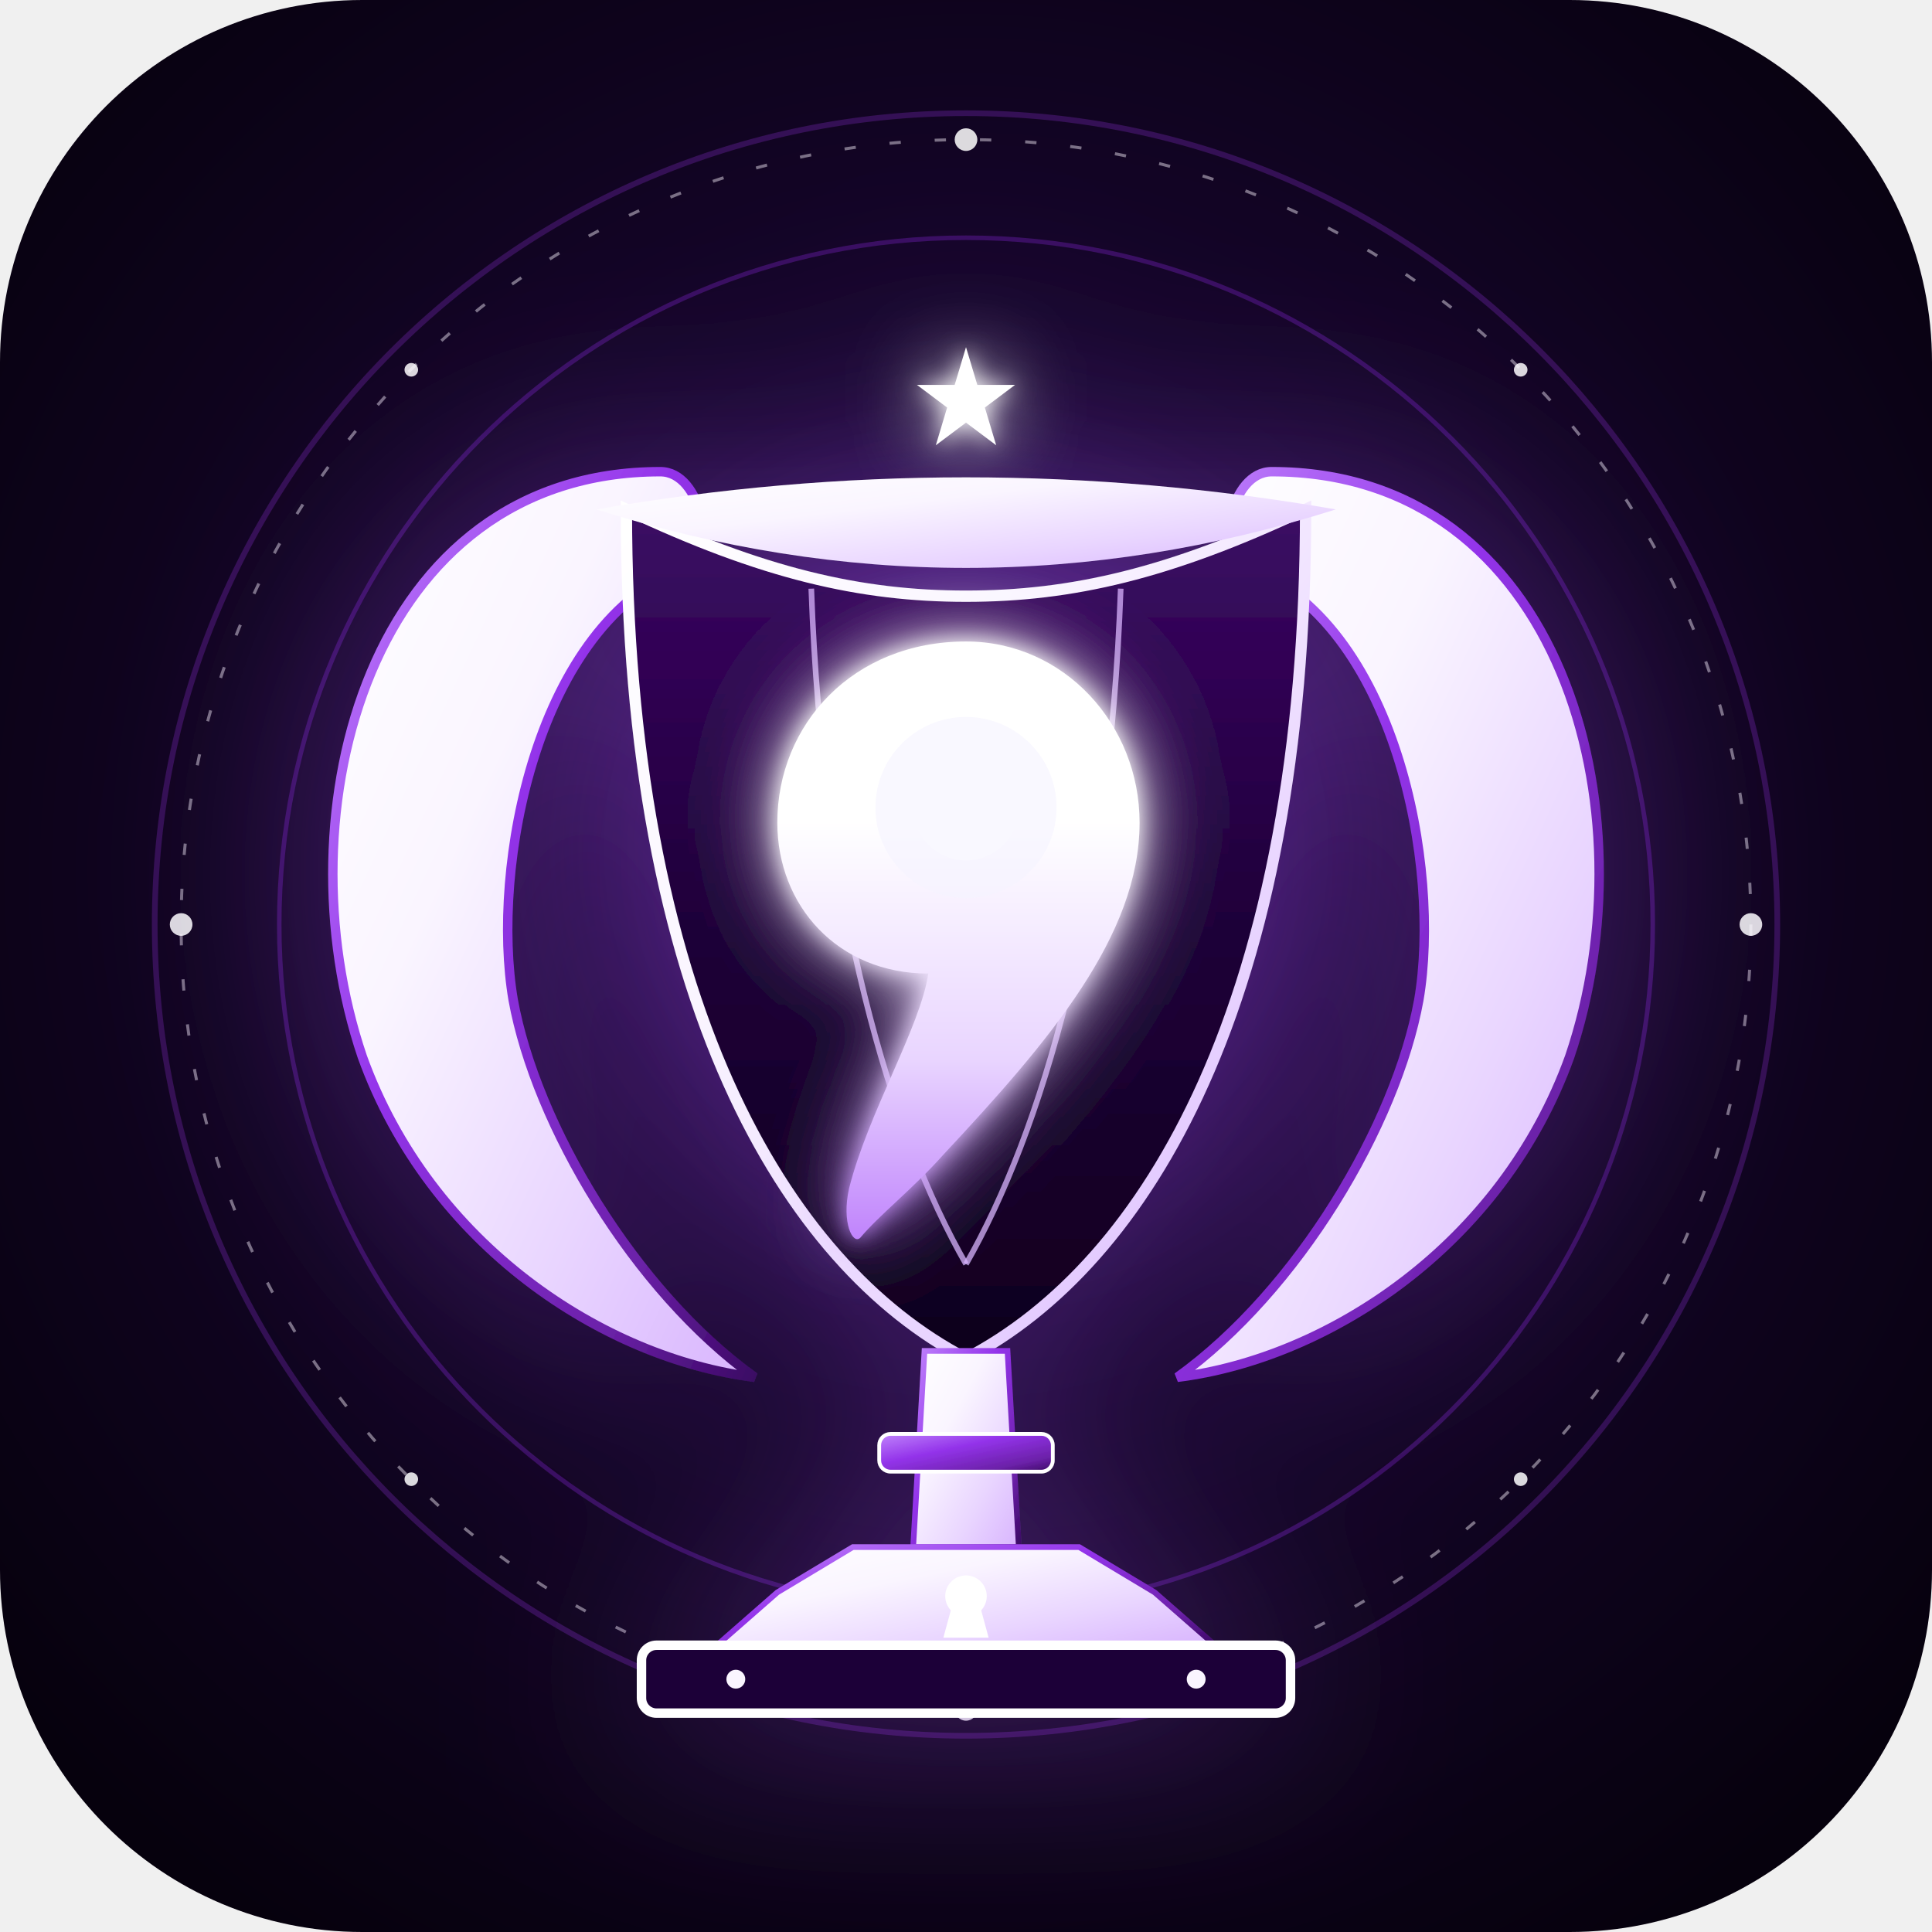
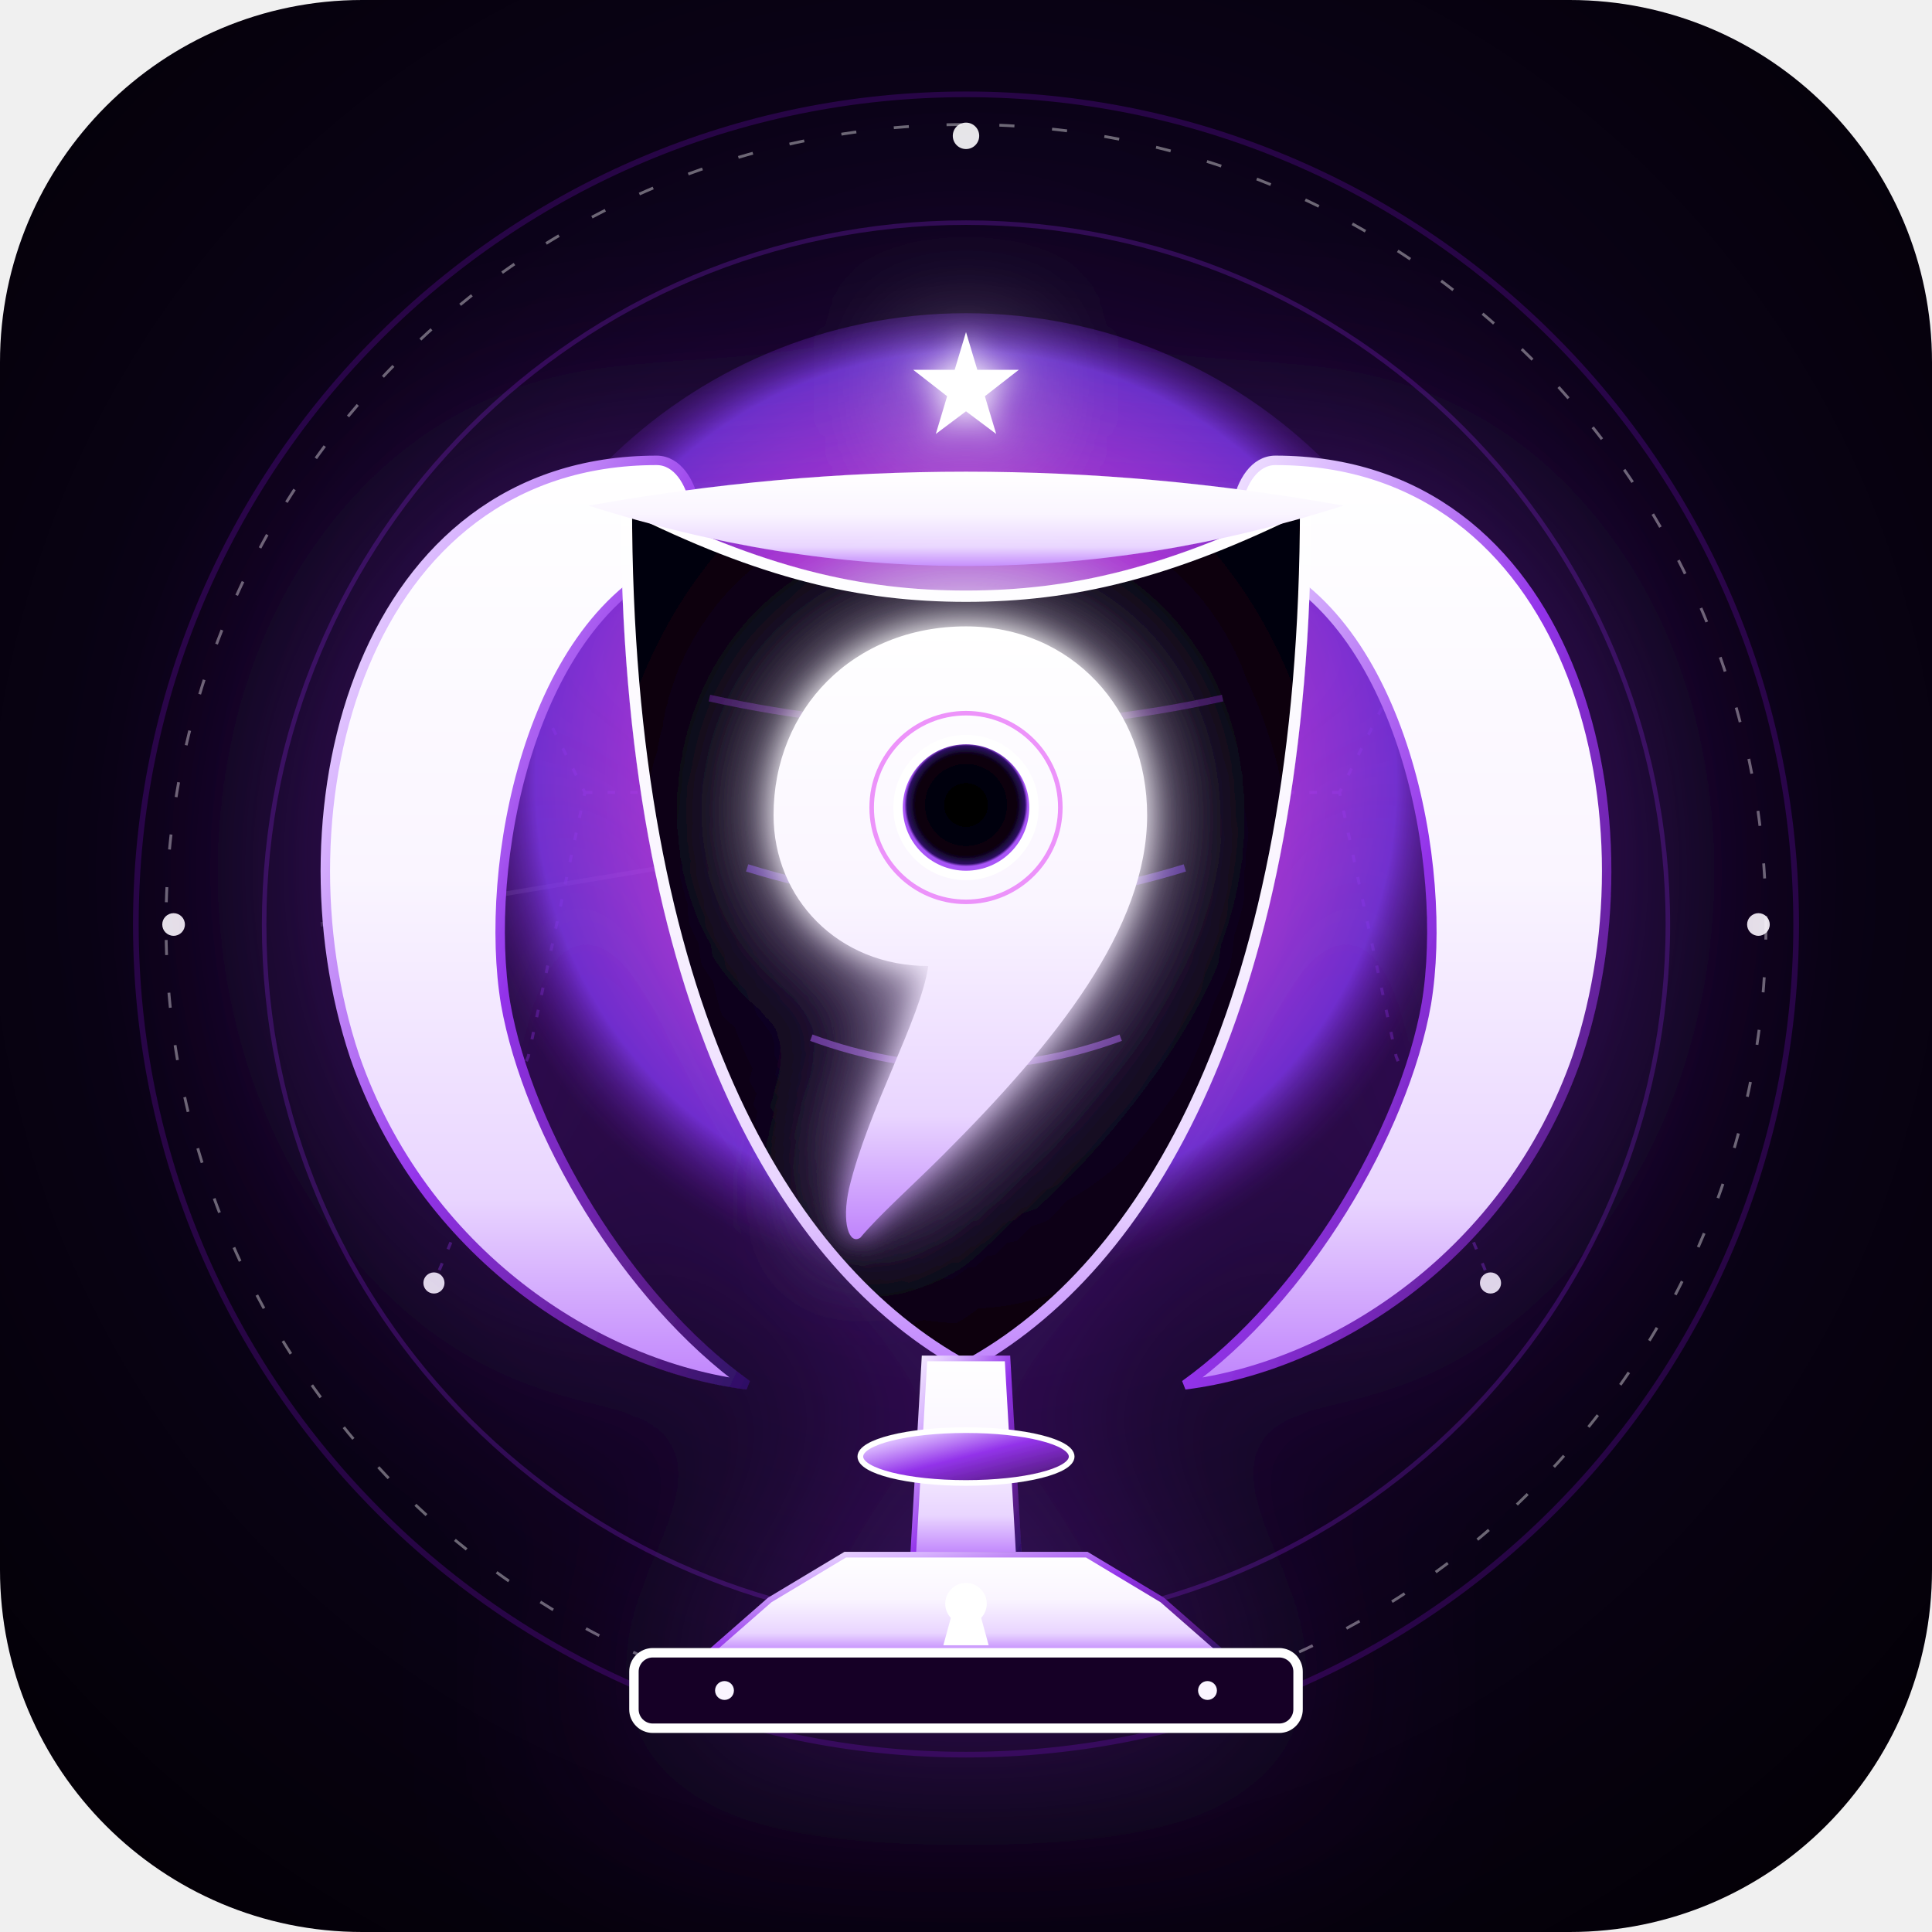
<svg xmlns="http://www.w3.org/2000/svg" viewBox="0 0 512 512" width="100%" height="100%">
  <defs>
-     <radialGradient id="purpleVelvetBg" cx="50%" cy="45%" r="65%">
-       <stop offset="0%" stop-color="#280C4D" />
-       <stop offset="45%" stop-color="#15052A" />
-       <stop offset="75%" stop-color="#0D031A" />
-       <stop offset="100%" stop-color="#06010D" />
+     <radialGradient id="cosmicVoidBg" cx="50%" cy="45%" r="68%">
+       <stop offset="0%" stop-color="#220A45" />
+       <stop offset="30%" stop-color="#140428" />
+       <stop offset="65%" stop-color="#090214" />
+       <stop offset="100%" stop-color="#030006" />
    </radialGradient>
-     <linearGradient id="alabasterWhite" x1="0%" y1="0%" x2="100%" y2="100%">
+     <linearGradient id="jovianPurple" x1="0%" y1="0%" x2="100%" y2="100%">
+       <stop offset="0%" stop-color="#FAF5FF" />
+       <stop offset="20%" stop-color="#D8B4FE" />
+       <stop offset="50%" stop-color="#9333EA" />
+       <stop offset="85%" stop-color="#581C87" />
+       <stop offset="100%" stop-color="#2E1065" />
+     </linearGradient>
+     <linearGradient id="celestialStarlight" x1="0%" y1="0%" x2="0%" y2="100%">
      <stop offset="0%" stop-color="#FFFFFF" />
-       <stop offset="35%" stop-color="#FAF5FF" />
-       <stop offset="70%" stop-color="#E9D5FF" />
-       <stop offset="100%" stop-color="#D8B4FE" />
+       <stop offset="45%" stop-color="#FAF5FF" />
+       <stop offset="80%" stop-color="#E9D5FF" />
+       <stop offset="100%" stop-color="#C084FC" />
    </linearGradient>
-     <linearGradient id="tyrianPurple" x1="0%" y1="0%" x2="100%" y2="100%">
-       <stop offset="0%" stop-color="#C084FC" />
-       <stop offset="40%" stop-color="#9333EA" />
-       <stop offset="80%" stop-color="#6B21A8" />
-       <stop offset="100%" stop-color="#3B0764" />
-     </linearGradient>
-     <linearGradient id="deepVioletCore" x1="0%" y1="0%" x2="0%" y2="100%">
-       <stop offset="0%" stop-color="#3B0764" />
-       <stop offset="50%" stop-color="#1E0538" />
-       <stop offset="100%" stop-color="#0F021D" />
-     </linearGradient>
-     <linearGradient id="starlightCore" x1="0%" y1="100%" x2="0%" y2="0%">
-       <stop offset="0%" stop-color="#C084FC" />
-       <stop offset="30%" stop-color="#E9D5FF" />
-       <stop offset="70%" stop-color="#FFFFFF" />
-       <stop offset="100%" stop-color="#FFFFFF" />
-     </linearGradient>
-     <radialGradient id="sacredHalo" cx="50%" cy="50%" r="50%">
-       <stop offset="0%" stop-color="#C084FC" stop-opacity="0.5" />
-       <stop offset="50%" stop-color="#9333EA" stop-opacity="0.2" />
-       <stop offset="100%" stop-color="#581C87" stop-opacity="0" />
+     <radialGradient id="sgrAAccretion" cx="50%" cy="46%" r="50%">
+       <stop offset="0%" stop-color="#FFFFFF" />
+       <stop offset="25%" stop-color="#FDF4FF" />
+       <stop offset="55%" stop-color="#D946EF" />
+       <stop offset="85%" stop-color="#7C3AED" />
+       <stop offset="100%" stop-color="#3B0764" stop-opacity="0" />
    </radialGradient>
-     <filter id="whiteBloom" x="-30%" y="-30%" width="160%" height="160%">
-       <feGaussianBlur in="SourceGraphic" stdDeviation="10" result="glow1" />
-       <feGaussianBlur in="SourceGraphic" stdDeviation="3" result="glow2" />
+     <radialGradient id="eventHorizon" cx="50%" cy="48%" r="48%">
+       <stop offset="0%" stop-color="#000000" />
+       <stop offset="82%" stop-color="#08020F" />
+       <stop offset="96%" stop-color="#2E1065" />
+       <stop offset="100%" stop-color="#A855F7" />
+     </radialGradient>
+     <filter id="cosmicBloom" x="-35%" y="-35%" width="170%" height="170%">
+       <feGaussianBlur in="SourceGraphic" stdDeviation="14" result="glow1" />
+       <feGaussianBlur in="SourceGraphic" stdDeviation="4" result="glow2" />
      <feMerge>
        <feMergeNode in="glow1" />
        <feMergeNode in="glow2" />
        <feMergeNode in="SourceGraphic" />
      </feMerge>
    </filter>
-     <filter id="sacredShadow" x="-20%" y="-20%" width="140%" height="140%">
-       <feDropShadow dx="0" dy="14" stdDeviation="22" flood-color="#000000" flood-opacity="0.85" />
-       <feDropShadow dx="0" dy="0" stdDeviation="28" flood-color="#A855F7" flood-opacity="0.35" />
+     <filter id="gravitationalLensing" x="-25%" y="-25%" width="150%" height="150%">
+       <feDropShadow dx="0" dy="18" stdDeviation="24" flood-color="#000000" flood-opacity="0.95" />
+       <feDropShadow dx="0" dy="0" stdDeviation="32" flood-color="#9333EA" flood-opacity="0.4" />
    </filter>
  </defs>
-   <rect width="512" height="512" rx="96" fill="url(#purpleVelvetBg)" />
-   <circle cx="256" cy="245" r="215" fill="none" stroke="#581C87" stroke-width="1.5" opacity="0.5" />
-   <circle cx="256" cy="245" r="208" fill="none" stroke="#FAF5FF" stroke-width="0.8" stroke-dasharray="3 9" opacity="0.45" />
-   <circle cx="256" cy="245" r="182" fill="none" stroke="#7E22CE" stroke-width="1.2" opacity="0.35" />
-   <g fill="#FFFFFF" opacity="0.85">
-     <circle cx="256" cy="37" r="3" />
-     <circle cx="256" cy="453" r="3" />
-     <circle cx="48" cy="245" r="3" />
-     <circle cx="464" cy="245" r="3" />
-     <circle cx="109" cy="98" r="1.8" />
-     <circle cx="403" cy="98" r="1.8" />
-     <circle cx="109" cy="392" r="1.8" />
-     <circle cx="403" cy="392" r="1.8" />
+   <rect width="512" height="512" rx="96" fill="url(#cosmicVoidBg)" />
+   <g stroke="#9333EA" stroke-width="0.8" opacity="0.35" fill="none" stroke-dasharray="2 4">
+     <path d="M 125 150 L 155 210 L 140 280 L 115 340" />
+     <path d="M 85 245 L 235 220" stroke="#FAF5FF" stroke-width="1.2" stroke-dasharray="none" opacity="0.4" />
+     <path d="M 385 150 L 355 210 L 370 280 L 395 340" />
+     <path d="M 155 210 L 355 210" />
  </g>
-   <circle cx="256" cy="225" r="125" fill="url(#sacredHalo)" />
-   <g filter="url(#sacredShadow)">
-     <path d="M 175 125               C 98 125 74 215 96 280               C 114 330 160 360 200 365              C 168 342 142 298 136 265              C 130 230 142 165 182 150              C 190 147 186 125 175 125 Z" fill="url(#alabasterWhite)" stroke="url(#tyrianPurple)" stroke-width="2.5" />
-     <path d="M 337 125               C 414 125 438 215 416 280               C 398 330 352 360 312 365              C 344 342 370 298 376 265              C 382 230 370 165 330 150              C 322 147 326 125 337 125 Z" fill="url(#alabasterWhite)" stroke="url(#tyrianPurple)" stroke-width="2.5" />
-     <path d="M 166 135              C 166 265 208 335 256 360              C 304 335 346 265 346 135              C 310 152 284 158 256 158              C 228 158 202 152 166 135 Z" fill="url(#deepVioletCore)" stroke="url(#alabasterWhite)" stroke-width="3" />
-     <path d="M 158 135 Q 256 166 354 135 Q 256 118 158 135 Z" fill="url(#alabasterWhite)" />
-     <path d="M 215 156 C 218 240 236 300 256 335" fill="none" stroke="#D8B4FE" stroke-width="1.5" opacity="0.75" />
-     <path d="M 297 156 C 294 240 276 300 256 335" fill="none" stroke="#D8B4FE" stroke-width="1.5" opacity="0.75" />
-     <g filter="url(#whiteBloom)">
-       <path d="M 256 170                 C 282 170 302 192 302 218                 C 302 248 278 276 250 306                 C 242 315 233 322 228 328                C 226 330 223 324 225 315                C 230 295 244 272 246 258                C 222 258 206 240 206 218                C 206 192 226 170 256 170 Z" fill="url(#starlightCore)" />
-       <circle cx="256" cy="214" r="14" fill="#FFFFFF" />
-       <circle cx="256" cy="214" r="24" fill="#F5F3FF" opacity="0.6" />
-       <polygon points="256,92 259,102 269,102 261,108 264,118 256,112 248,118 251,108 243,102 253,102" fill="#FFFFFF" />
+   <circle cx="256" cy="245" r="220" fill="none" stroke="#3B0764" stroke-width="1.5" opacity="0.6" />
+   <circle cx="256" cy="245" r="212" fill="none" stroke="#FFFFFF" stroke-width="0.75" stroke-dasharray="4 10" opacity="0.4" />
+   <circle cx="256" cy="245" r="186" fill="none" stroke="#7E22CE" stroke-width="1.2" opacity="0.3" />
+   <g fill="#FFFFFF" opacity="0.9">
+     <circle cx="125" cy="150" r="3.2" filter="url(#cosmicBloom)" />
+     <circle cx="385" cy="150" r="3.2" filter="url(#cosmicBloom)" />
+     <circle cx="115" cy="340" r="2.8" />
+     <circle cx="395" cy="340" r="2.8" />
+     <circle cx="256" cy="36" r="3.5" />
+     <circle cx="256" cy="454" r="3.5" />
+     <circle cx="46" cy="245" r="3" />
+     <circle cx="466" cy="245" r="3" />
+   </g>
+   <circle cx="256" cy="218" r="135" fill="url(#sgrAAccretion)" opacity="0.8" />
+   <g filter="url(#gravitationalLensing)">
+     <path d="M 174 122               C 96 122 72 214 94 280               C 112 332 158 362 198 367              C 166 344 140 300 134 266              C 128 230 140 164 180 148              C 188 145 185 122 174 122 Z" fill="url(#celestialStarlight)" stroke="url(#jovianPurple)" stroke-width="2.5" />
+     <path d="M 338 122               C 416 122 440 214 418 280               C 400 332 354 362 314 367              C 346 344 372 300 378 266              C 384 230 372 164 332 148              C 324 145 327 122 338 122 Z" fill="url(#celestialStarlight)" stroke="url(#jovianPurple)" stroke-width="2.5" />
+     <path d="M 166 134              C 166 266 208 336 256 362              C 304 336 346 266 346 134              C 310 152 284 158 256 158              C 228 158 202 152 166 134 Z" fill="url(#cosmicVoidBg)" stroke="url(#celestialStarlight)" stroke-width="3" />
+     <path d="M 188 185 Q 256 200 324 185" fill="none" stroke="#581C87" stroke-width="1.8" opacity="0.6" />
+     <path d="M 198 230 Q 256 248 314 230" fill="none" stroke="#7C3AED" stroke-width="2" opacity="0.5" />
+     <path d="M 215 275 Q 256 290 297 275" fill="none" stroke="#A855F7" stroke-width="1.8" opacity="0.5" />
+     <path d="M 156 134 Q 256 166 356 134 Q 256 116 156 134 Z" fill="url(#celestialStarlight)" />
+     <g filter="url(#cosmicBloom)">
+       <path d="M 256 166                 C 284 166 304 188 304 216                 C 304 246 280 276 250 306                 C 242 314 233 322 228 328                C 225 330 223 324 225 315                C 230 294 244 270 246 256                C 222 256 205 238 205 216                C 205 188 226 166 256 166 Z" fill="url(#celestialStarlight)" />
+       <circle cx="256" cy="214" r="17" fill="url(#eventHorizon)" />
+       <circle cx="256" cy="214" r="18" fill="none" stroke="#FFFFFF" stroke-width="2.5" />
+       <circle cx="256" cy="214" r="25" fill="none" stroke="#E879F9" stroke-width="1.2" opacity="0.8" />
+       <polygon points="256,88 259,98 270,98 261,105 264,115 256,109 248,115 251,105 242,98 253,98" fill="#FFFFFF" />
    </g>
-     <path d="M 245 358 L 267 358 L 270 410 L 242 410 Z" fill="url(#alabasterWhite)" stroke="url(#tyrianPurple)" stroke-width="1.5" />
-     <rect x="233" y="380" width="46" height="10" rx="3" fill="url(#tyrianPurple)" stroke="#FFFFFF" stroke-width="1" />
-     <path d="M 206 422               L 226 410               L 286 410               L 306 422               L 322 436              L 190 436 Z" fill="url(#alabasterWhite)" stroke="url(#tyrianPurple)" stroke-width="1.5" />
-     <rect x="170" y="436" width="172" height="18" rx="4" fill="#1E0538" stroke="#FFFFFF" stroke-width="2.5" />
-     <circle cx="256" cy="423" r="5.5" fill="#FFFFFF" />
-     <polygon points="253,423 259,423 262,434 250,434" fill="#FFFFFF" />
-     <circle cx="195" cy="445" r="2.5" fill="#FAF5FF" />
-     <circle cx="317" cy="445" r="2.5" fill="#FAF5FF" />
+     <path d="M 245 360 L 267 360 L 270 412 L 242 412 Z" fill="url(#celestialStarlight)" stroke="url(#jovianPurple)" stroke-width="1.5" />
+     <ellipse cx="256" cy="386" rx="28" ry="7" fill="url(#jovianPurple)" stroke="#FFFFFF" stroke-width="1.5" />
+     <path d="M 204 424               L 224 412               L 288 412               L 308 424               L 324 438              L 188 438 Z" fill="url(#celestialStarlight)" stroke="url(#jovianPurple)" stroke-width="1.5" />
+     <rect x="168" y="438" width="176" height="20" rx="5" fill="#120426" stroke="#FFFFFF" stroke-width="2.5" />
+     <circle cx="256" cy="425" r="5.5" fill="#FFFFFF" />
+     <polygon points="253,425 259,425 262,436 250,436" fill="#FFFFFF" />
+     <circle cx="192" cy="448" r="2.5" fill="#FAF5FF" />
+     <circle cx="320" cy="448" r="2.5" fill="#FAF5FF" />
  </g>
</svg>
